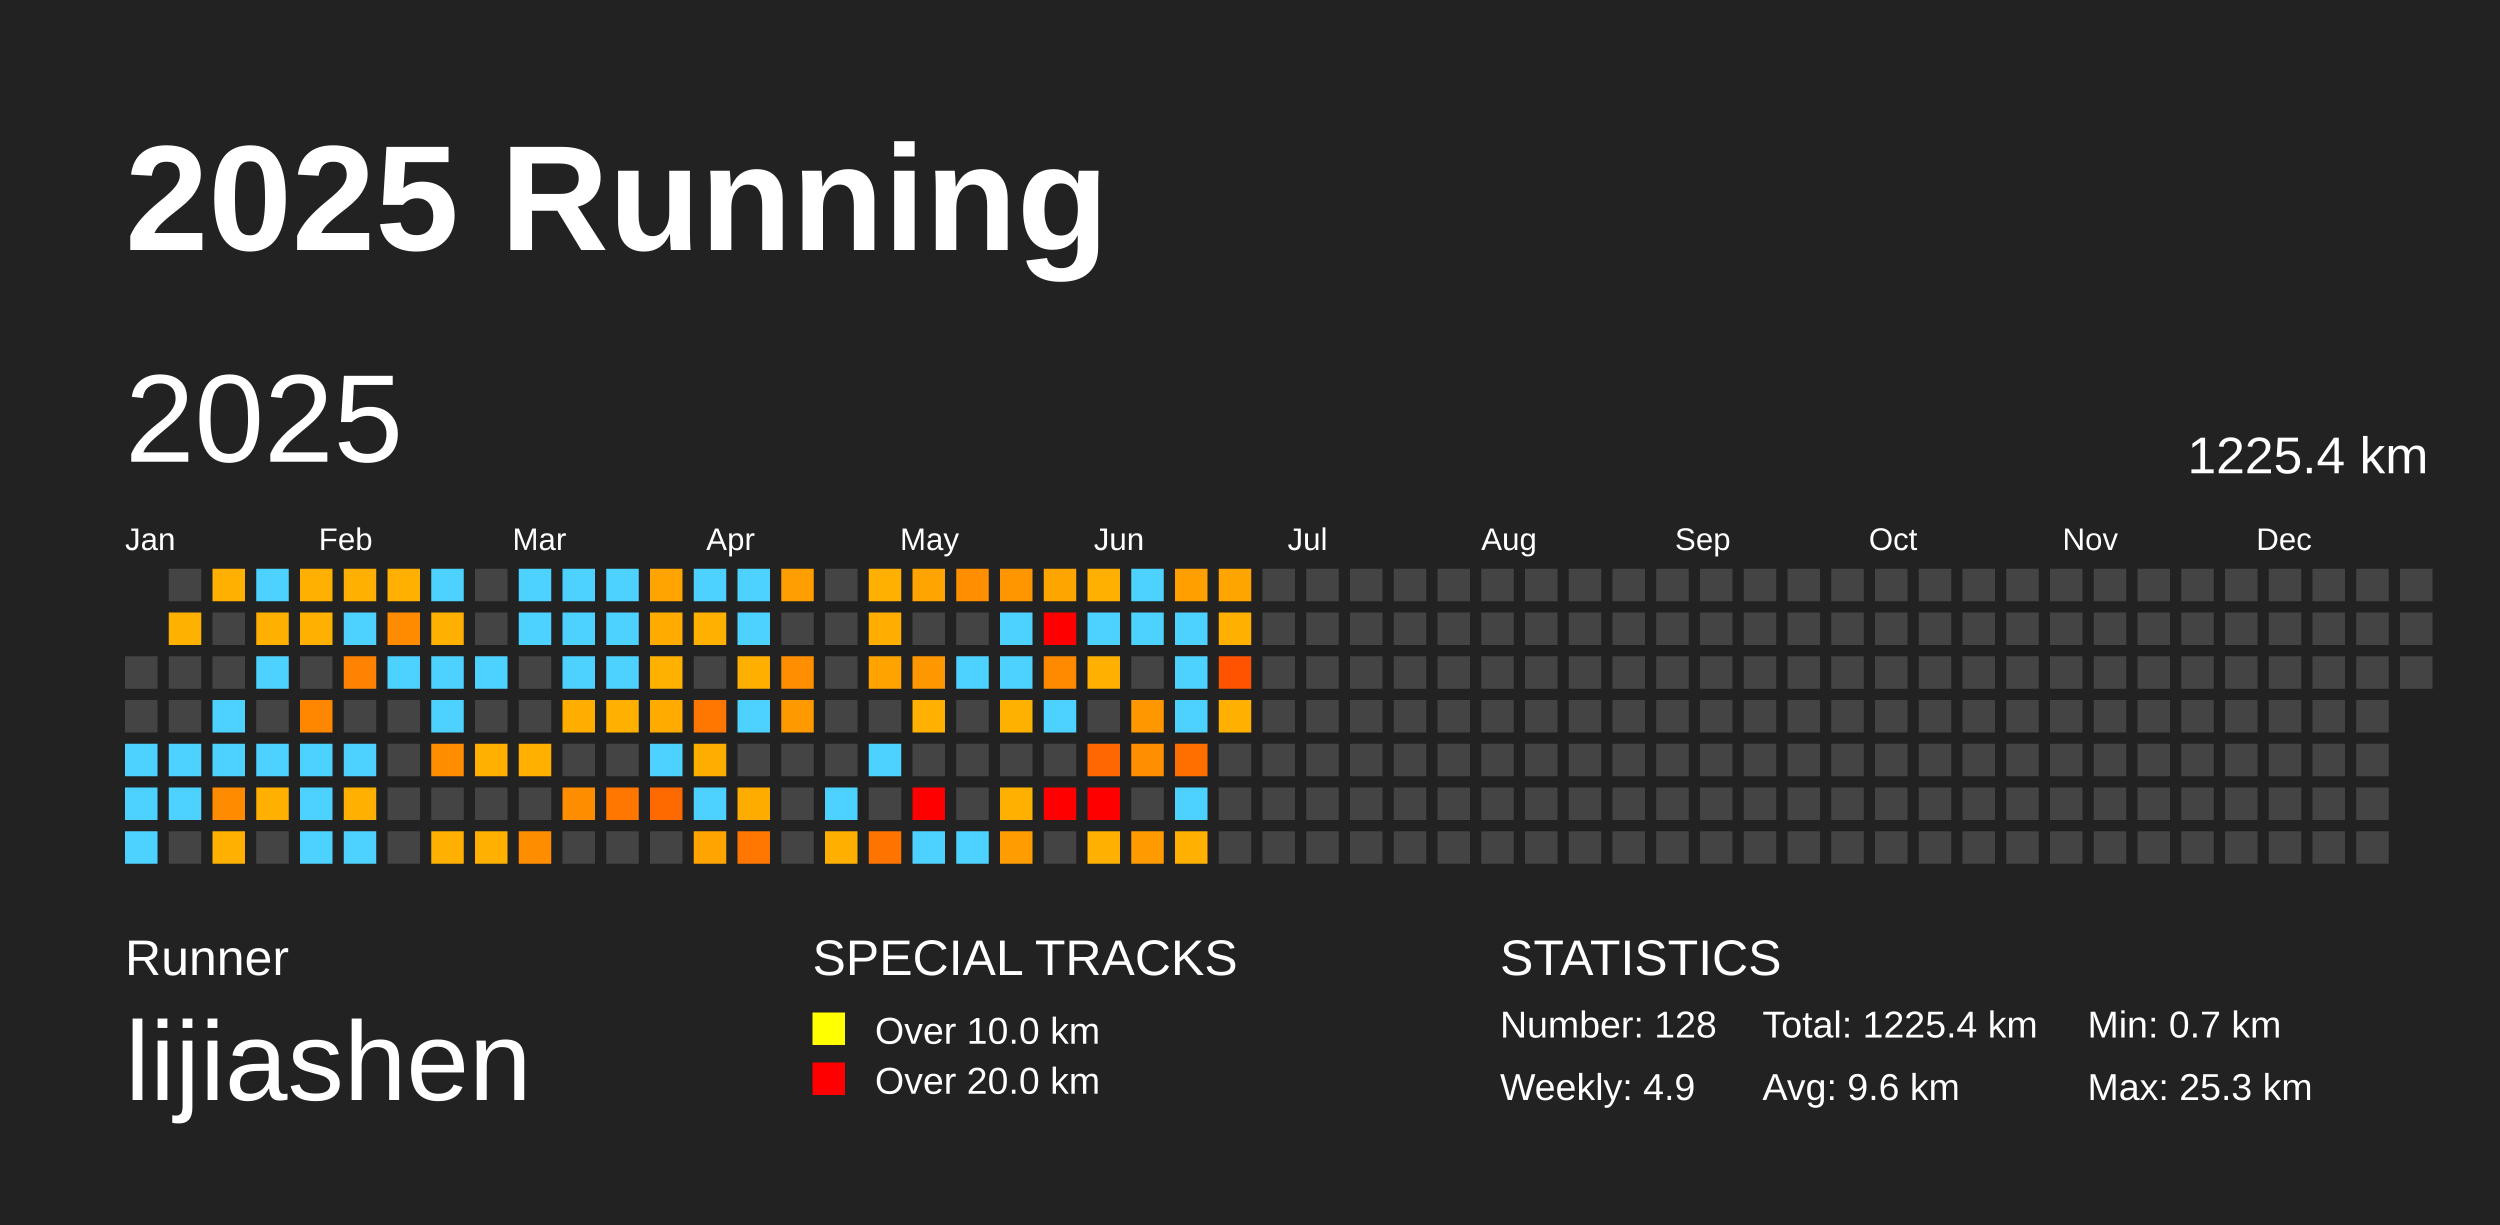
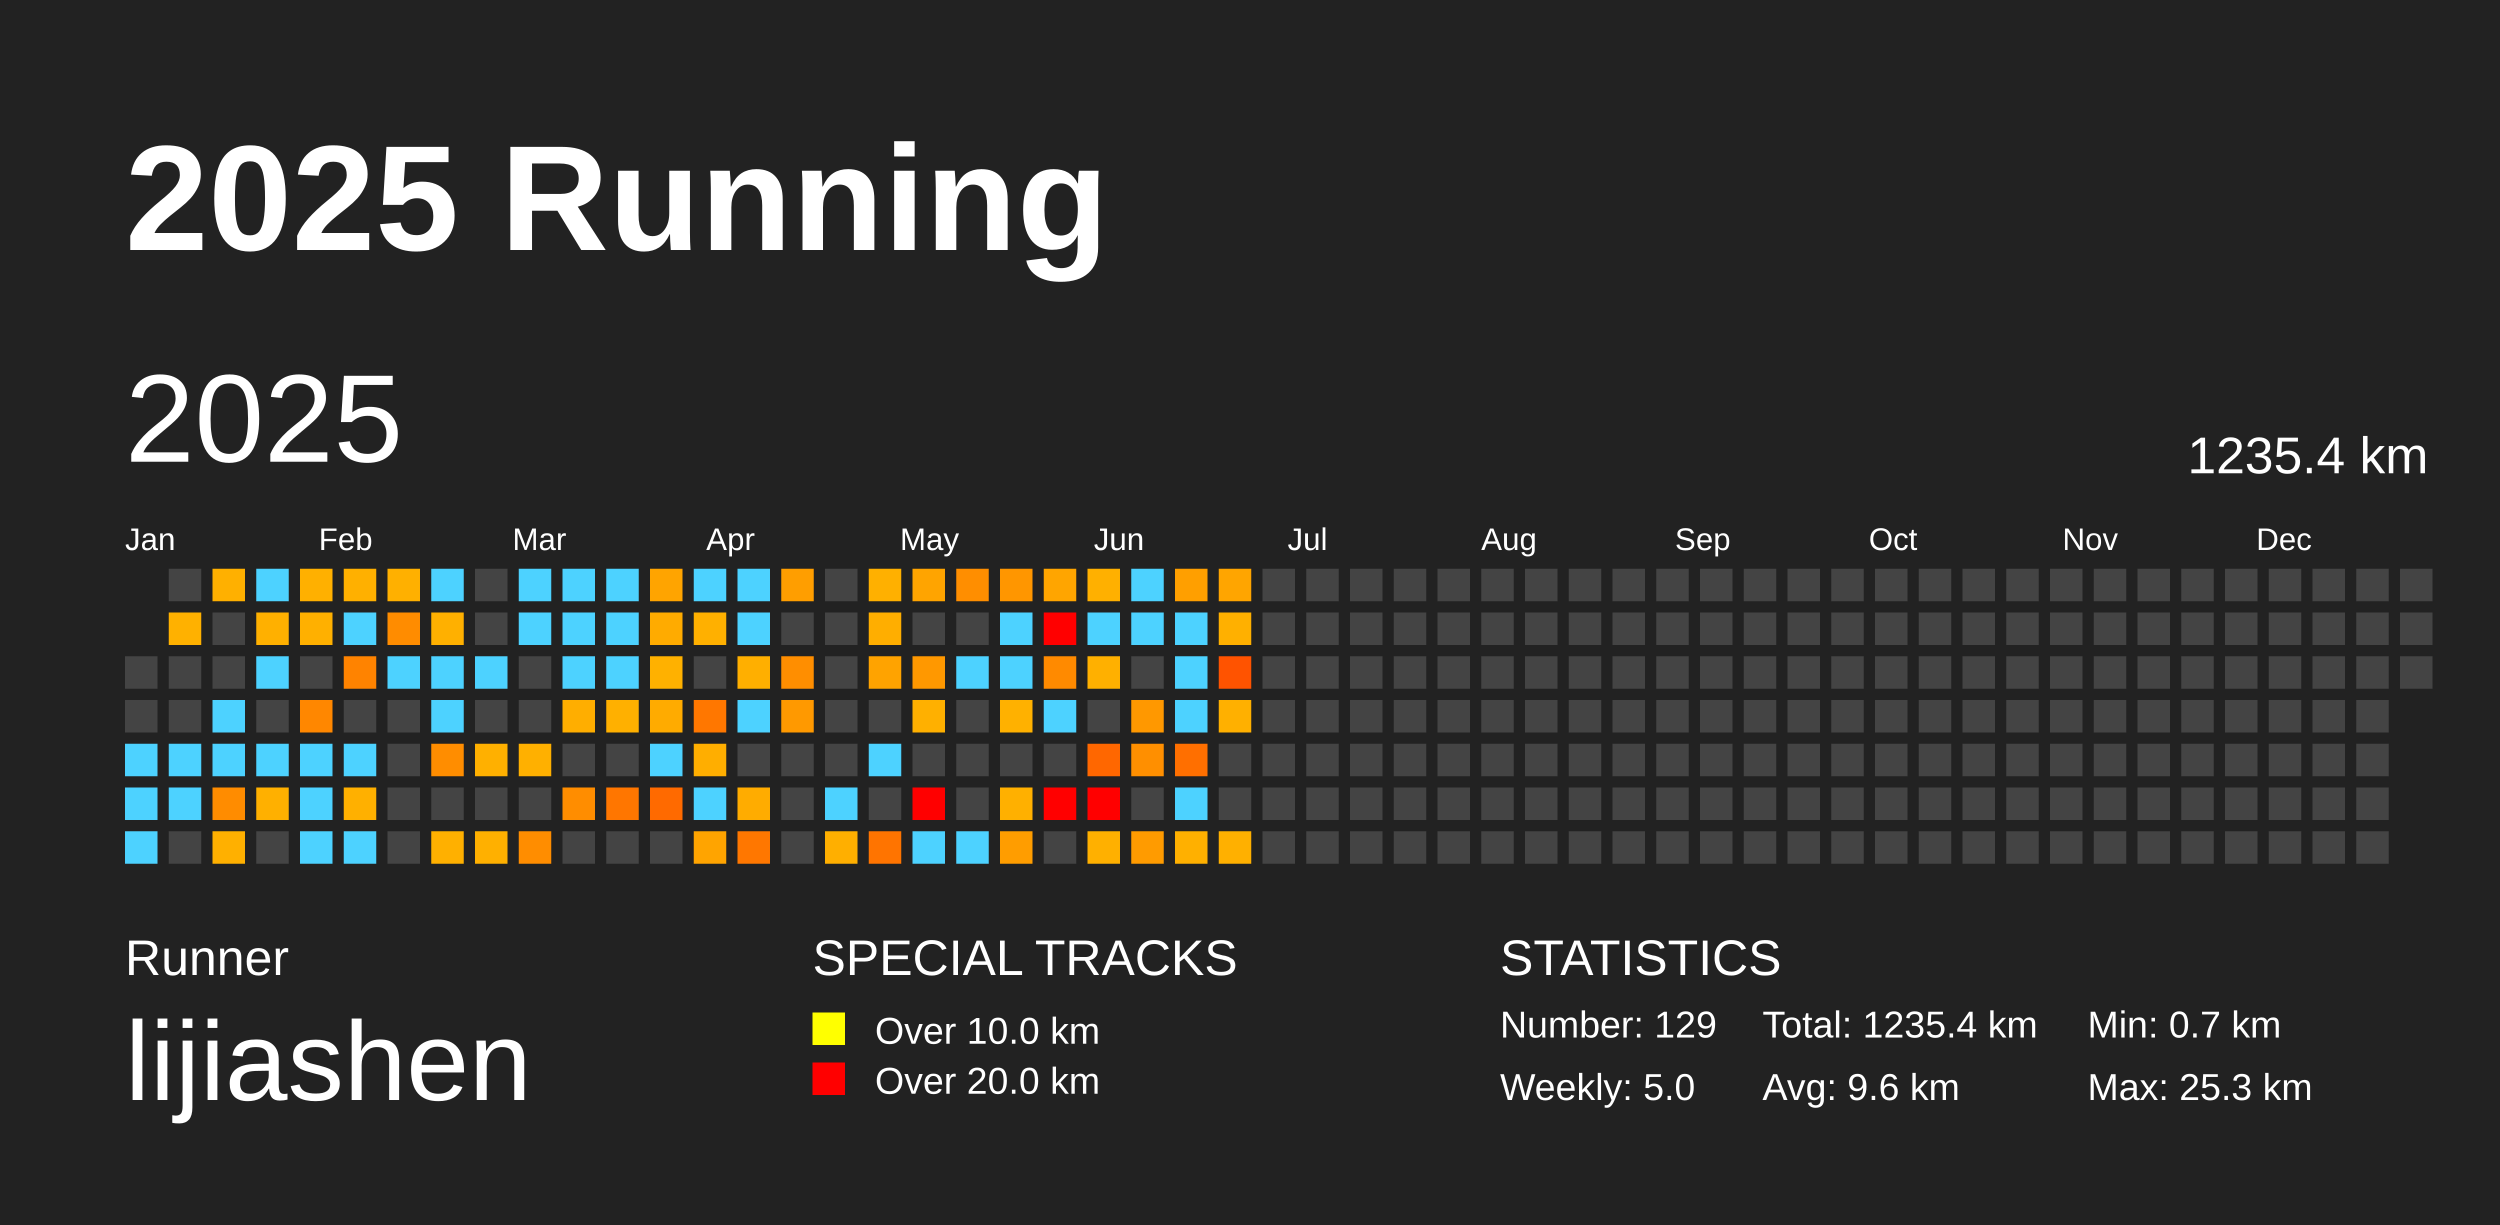
<svg xmlns="http://www.w3.org/2000/svg" baseProfile="full" height="98mm" version="1.1" viewBox="0,0,200,98" width="200mm">
  <defs />
  <rect fill="#222222" height="98" width="200" x="0" y="0" />
  <text fill="#FFFFFF" style="font-size:12px; font-family:Arial; font-weight:bold;" x="10" y="20">2025 Running</text>
  <text fill="#FFFFFF" style="font-size:4px; font-family:Arial" x="10" y="78">Runner</text>
  <text fill="#FFFFFF" style="font-size:9px; font-family:Arial" x="10" y="88">lijiashen</text>
  <text fill="#FFFFFF" style="font-size:4px; font-family:Arial" x="65" y="78">SPECIAL TRACKS</text>
  <rect fill="yellow" height="2.6" width="2.6" x="65" y="81" />
  <text fill="#FFFFFF" style="font-size:3px; font-family:Arial" x="70" y="83.5">Over 10.0 km</text>
  <rect fill="red" height="2.6" width="2.6" x="65" y="85" />
  <text fill="#FFFFFF" style="font-size:3px; font-family:Arial" x="70" y="87.5">Over 20.0 km</text>
  <text fill="#FFFFFF" style="font-size:4px; font-family:Arial" x="120" y="78">STATISTICS</text>
-   <text fill="#FFFFFF" style="font-size:3px; font-family:Arial" x="120" y="83">Number: 128</text>
-   <text fill="#FFFFFF" style="font-size:3px; font-family:Arial" x="120" y="88">Weekly: 4.9</text>
-   <text fill="#FFFFFF" style="font-size:3px; font-family:Arial" x="141" y="83">Total: 1225.4 km</text>
+   <text fill="#FFFFFF" style="font-size:3px; font-family:Arial" x="120" y="83">Number: 129</text>
+   <text fill="#FFFFFF" style="font-size:3px; font-family:Arial" x="120" y="88">Weekly: 5.0</text>
+   <text fill="#FFFFFF" style="font-size:3px; font-family:Arial" x="141" y="83">Total: 1235.4 km</text>
  <text fill="#FFFFFF" style="font-size:3px; font-family:Arial" x="141" y="88">Avg: 9.6 km</text>
  <text fill="#FFFFFF" style="font-size:3px; font-family:Arial" x="167" y="83">Min: 0.7 km</text>
  <text fill="#FFFFFF" style="font-size:3px; font-family:Arial" x="167" y="88">Max: 25.3 km</text>
  <text dominant-baseline="hanging" fill="#FFFFFF" style="font-size:10.0px; font-family:Arial;" x="10" y="30">2025</text>
-   <text dominant-baseline="hanging" fill="#FFFFFF" style="font-size:4.125px; font-family:Arial;" x="175" y="35">1225.4 km</text>
+   <text dominant-baseline="hanging" fill="#FFFFFF" style="font-size:4.125px; font-family:Arial;" x="175" y="35">1235.4 km</text>
  <text fill="#FFFFFF" style="font-size:2.5px; font-family:Arial" x="10.0" y="44">Jan</text>
  <text fill="#FFFFFF" style="font-size:2.5px; font-family:Arial" x="25.5" y="44">Feb</text>
  <text fill="#FFFFFF" style="font-size:2.5px; font-family:Arial" x="41.0" y="44">Mar</text>
  <text fill="#FFFFFF" style="font-size:2.5px; font-family:Arial" x="56.5" y="44">Apr</text>
  <text fill="#FFFFFF" style="font-size:2.5px; font-family:Arial" x="72.0" y="44">May</text>
  <text fill="#FFFFFF" style="font-size:2.5px; font-family:Arial" x="87.5" y="44">Jun</text>
  <text fill="#FFFFFF" style="font-size:2.5px; font-family:Arial" x="103.0" y="44">Jul</text>
  <text fill="#FFFFFF" style="font-size:2.5px; font-family:Arial" x="118.5" y="44">Aug</text>
  <text fill="#FFFFFF" style="font-size:2.5px; font-family:Arial" x="134.0" y="44">Sep</text>
  <text fill="#FFFFFF" style="font-size:2.5px; font-family:Arial" x="149.5" y="44">Oct</text>
  <text fill="#FFFFFF" style="font-size:2.5px; font-family:Arial" x="165.0" y="44">Nov</text>
  <text fill="#FFFFFF" style="font-size:2.5px; font-family:Arial" x="180.5" y="44">Dec</text>
  <rect fill="#444444" height="2.6" width="2.6" x="10.0" y="52.5" />
  <rect fill="#444444" height="2.6" width="2.6" x="10.0" y="56.0" />
  <rect fill="#4dd2ff" height="2.6" width="2.6" x="10.0" y="59.5" />
  <rect fill="#4dd2ff" height="2.6" width="2.6" x="10.0" y="63.0" />
  <rect fill="#4dd2ff" height="2.6" width="2.6" x="10.0" y="66.5" />
  <rect fill="#444444" height="2.6" width="2.6" x="13.5" y="45.5" />
  <rect fill="#ffb100" height="2.6" width="2.6" x="13.5" y="49.0" />
  <rect fill="#444444" height="2.6" width="2.6" x="13.5" y="52.5" />
  <rect fill="#444444" height="2.6" width="2.6" x="13.5" y="56.0" />
  <rect fill="#4dd2ff" height="2.6" width="2.6" x="13.5" y="59.5" />
  <rect fill="#4dd2ff" height="2.6" width="2.6" x="13.5" y="63.0" />
  <rect fill="#444444" height="2.6" width="2.6" x="13.5" y="66.5" />
  <rect fill="#ffb000" height="2.6" width="2.6" x="17.0" y="45.5" />
  <rect fill="#444444" height="2.6" width="2.6" x="17.0" y="49.0" />
  <rect fill="#444444" height="2.6" width="2.6" x="17.0" y="52.5" />
  <rect fill="#4dd2ff" height="2.6" width="2.6" x="17.0" y="56.0" />
  <rect fill="#4dd2ff" height="2.6" width="2.6" x="17.0" y="59.5" />
  <rect fill="#ff8c00" height="2.6" width="2.6" x="17.0" y="63.0" />
  <rect fill="#ffb000" height="2.6" width="2.6" x="17.0" y="66.5" />
  <rect fill="#4dd2ff" height="2.6" width="2.6" x="20.5" y="45.5" />
  <rect fill="#ffb000" height="2.6" width="2.6" x="20.5" y="49.0" />
  <rect fill="#4dd2ff" height="2.6" width="2.6" x="20.5" y="52.5" />
  <rect fill="#444444" height="2.6" width="2.6" x="20.5" y="56.0" />
  <rect fill="#4dd2ff" height="2.6" width="2.6" x="20.5" y="59.5" />
  <rect fill="#ffb000" height="2.6" width="2.6" x="20.5" y="63.0" />
  <rect fill="#444444" height="2.6" width="2.6" x="20.5" y="66.5" />
  <rect fill="#ffb000" height="2.6" width="2.6" x="24.0" y="45.5" />
  <rect fill="#ffb000" height="2.6" width="2.6" x="24.0" y="49.0" />
  <rect fill="#444444" height="2.6" width="2.6" x="24.0" y="52.5" />
  <rect fill="#ff8700" height="2.6" width="2.6" x="24.0" y="56.0" />
  <rect fill="#4dd2ff" height="2.6" width="2.6" x="24.0" y="59.5" />
  <rect fill="#4dd2ff" height="2.6" width="2.6" x="24.0" y="63.0" />
  <rect fill="#4dd2ff" height="2.6" width="2.6" x="24.0" y="66.5" />
  <rect fill="#ffb000" height="2.6" width="2.6" x="27.5" y="45.5" />
  <rect fill="#4dd2ff" height="2.6" width="2.6" x="27.5" y="49.0" />
  <rect fill="#ff8300" height="2.6" width="2.6" x="27.5" y="52.5" />
  <rect fill="#444444" height="2.6" width="2.6" x="27.5" y="56.0" />
  <rect fill="#4dd2ff" height="2.6" width="2.6" x="27.5" y="59.5" />
  <rect fill="#ffb000" height="2.6" width="2.6" x="27.5" y="63.0" />
  <rect fill="#4dd2ff" height="2.6" width="2.6" x="27.5" y="66.5" />
  <rect fill="#ffb000" height="2.6" width="2.6" x="31.0" y="45.5" />
  <rect fill="#ff8c00" height="2.6" width="2.6" x="31.0" y="49.0" />
  <rect fill="#4dd2ff" height="2.6" width="2.6" x="31.0" y="52.5" />
  <rect fill="#444444" height="2.6" width="2.6" x="31.0" y="56.0" />
  <rect fill="#444444" height="2.6" width="2.6" x="31.0" y="59.5" />
  <rect fill="#444444" height="2.6" width="2.6" x="31.0" y="63.0" />
  <rect fill="#444444" height="2.6" width="2.6" x="31.0" y="66.5" />
  <rect fill="#4dd2ff" height="2.6" width="2.6" x="34.5" y="45.5" />
  <rect fill="#ffb000" height="2.6" width="2.6" x="34.5" y="49.0" />
  <rect fill="#4dd2ff" height="2.6" width="2.6" x="34.5" y="52.5" />
  <rect fill="#4dd2ff" height="2.6" width="2.6" x="34.5" y="56.0" />
  <rect fill="#ff8d00" height="2.6" width="2.6" x="34.5" y="59.5" />
  <rect fill="#444444" height="2.6" width="2.6" x="34.5" y="63.0" />
  <rect fill="#ffb000" height="2.6" width="2.6" x="34.5" y="66.5" />
  <rect fill="#444444" height="2.6" width="2.6" x="38.0" y="45.5" />
  <rect fill="#444444" height="2.6" width="2.6" x="38.0" y="49.0" />
  <rect fill="#4dd2ff" height="2.6" width="2.6" x="38.0" y="52.5" />
  <rect fill="#444444" height="2.6" width="2.6" x="38.0" y="56.0" />
  <rect fill="#ffb000" height="2.6" width="2.6" x="38.0" y="59.5" />
  <rect fill="#444444" height="2.6" width="2.6" x="38.0" y="63.0" />
  <rect fill="#ffb000" height="2.6" width="2.6" x="38.0" y="66.5" />
  <rect fill="#4dd2ff" height="2.6" width="2.6" x="41.5" y="45.5" />
  <rect fill="#4dd2ff" height="2.6" width="2.6" x="41.5" y="49.0" />
  <rect fill="#444444" height="2.6" width="2.6" x="41.5" y="52.5" />
  <rect fill="#444444" height="2.6" width="2.6" x="41.5" y="56.0" />
  <rect fill="#ffb000" height="2.6" width="2.6" x="41.5" y="59.5" />
  <rect fill="#444444" height="2.6" width="2.6" x="41.5" y="63.0" />
  <rect fill="#ff8d00" height="2.6" width="2.6" x="41.5" y="66.5" />
  <rect fill="#4dd2ff" height="2.6" width="2.6" x="45.0" y="45.5" />
  <rect fill="#4dd2ff" height="2.6" width="2.6" x="45.0" y="49.0" />
  <rect fill="#4dd2ff" height="2.6" width="2.6" x="45.0" y="52.5" />
  <rect fill="#ffae00" height="2.6" width="2.6" x="45.0" y="56.0" />
  <rect fill="#444444" height="2.6" width="2.6" x="45.0" y="59.5" />
  <rect fill="#ff8d00" height="2.6" width="2.6" x="45.0" y="63.0" />
  <rect fill="#444444" height="2.6" width="2.6" x="45.0" y="66.5" />
  <rect fill="#4dd2ff" height="2.6" width="2.6" x="48.5" y="45.5" />
  <rect fill="#4dd2ff" height="2.6" width="2.6" x="48.5" y="49.0" />
  <rect fill="#4dd2ff" height="2.6" width="2.6" x="48.5" y="52.5" />
  <rect fill="#ffb000" height="2.6" width="2.6" x="48.5" y="56.0" />
  <rect fill="#444444" height="2.6" width="2.6" x="48.5" y="59.5" />
  <rect fill="#ff7600" height="2.6" width="2.6" x="48.5" y="63.0" />
  <rect fill="#444444" height="2.6" width="2.6" x="48.5" y="66.5" />
  <rect fill="#ffa400" height="2.6" width="2.6" x="52.0" y="45.5" />
  <rect fill="#ffab00" height="2.6" width="2.6" x="52.0" y="49.0" />
  <rect fill="#ffb100" height="2.6" width="2.6" x="52.0" y="52.5" />
  <rect fill="#ffab00" height="2.6" width="2.6" x="52.0" y="56.0" />
  <rect fill="#4dd2ff" height="2.6" width="2.6" x="52.0" y="59.5" />
  <rect fill="#ff6a00" height="2.6" width="2.6" x="52.0" y="63.0" />
  <rect fill="#444444" height="2.6" width="2.6" x="52.0" y="66.5" />
  <rect fill="#4dd2ff" height="2.6" width="2.6" x="55.5" y="45.5" />
  <rect fill="#ffb000" height="2.6" width="2.6" x="55.5" y="49.0" />
  <rect fill="#444444" height="2.6" width="2.6" x="55.5" y="52.5" />
  <rect fill="#ff7700" height="2.6" width="2.6" x="55.5" y="56.0" />
  <rect fill="#ffae00" height="2.6" width="2.6" x="55.5" y="59.5" />
  <rect fill="#4dd2ff" height="2.6" width="2.6" x="55.5" y="63.0" />
  <rect fill="#ffa400" height="2.6" width="2.6" x="55.5" y="66.5" />
  <rect fill="#4dd2ff" height="2.6" width="2.6" x="59.0" y="45.5" />
  <rect fill="#4dd2ff" height="2.6" width="2.6" x="59.0" y="49.0" />
  <rect fill="#ffaf00" height="2.6" width="2.6" x="59.0" y="52.5" />
  <rect fill="#4dd2ff" height="2.6" width="2.6" x="59.0" y="56.0" />
  <rect fill="#444444" height="2.6" width="2.6" x="59.0" y="59.5" />
  <rect fill="#ffac00" height="2.6" width="2.6" x="59.0" y="63.0" />
  <rect fill="#ff7700" height="2.6" width="2.6" x="59.0" y="66.5" />
  <rect fill="#ff9e00" height="2.6" width="2.6" x="62.5" y="45.5" />
  <rect fill="#444444" height="2.6" width="2.6" x="62.5" y="49.0" />
  <rect fill="#ff8e00" height="2.6" width="2.6" x="62.5" y="52.5" />
  <rect fill="#ff9900" height="2.6" width="2.6" x="62.5" y="56.0" />
  <rect fill="#444444" height="2.6" width="2.6" x="62.5" y="59.5" />
  <rect fill="#444444" height="2.6" width="2.6" x="62.5" y="63.0" />
  <rect fill="#444444" height="2.6" width="2.6" x="62.5" y="66.5" />
  <rect fill="#444444" height="2.6" width="2.6" x="66.0" y="45.5" />
  <rect fill="#444444" height="2.6" width="2.6" x="66.0" y="49.0" />
  <rect fill="#444444" height="2.6" width="2.6" x="66.0" y="52.5" />
  <rect fill="#444444" height="2.6" width="2.6" x="66.0" y="56.0" />
  <rect fill="#444444" height="2.6" width="2.6" x="66.0" y="59.5" />
  <rect fill="#4dd2ff" height="2.6" width="2.6" x="66.0" y="63.0" />
  <rect fill="#ffaf00" height="2.6" width="2.6" x="66.0" y="66.5" />
  <rect fill="#ffb000" height="2.6" width="2.6" x="69.5" y="45.5" />
  <rect fill="#ffae00" height="2.6" width="2.6" x="69.5" y="49.0" />
  <rect fill="#ffa300" height="2.6" width="2.6" x="69.5" y="52.5" />
  <rect fill="#444444" height="2.6" width="2.6" x="69.5" y="56.0" />
  <rect fill="#4dd2ff" height="2.6" width="2.6" x="69.5" y="59.5" />
  <rect fill="#444444" height="2.6" width="2.6" x="69.5" y="63.0" />
  <rect fill="#ff7400" height="2.6" width="2.6" x="69.5" y="66.5" />
  <rect fill="#ffa400" height="2.6" width="2.6" x="73.0" y="45.5" />
  <rect fill="#444444" height="2.6" width="2.6" x="73.0" y="49.0" />
  <rect fill="#ff9800" height="2.6" width="2.6" x="73.0" y="52.5" />
  <rect fill="#ffb000" height="2.6" width="2.6" x="73.0" y="56.0" />
  <rect fill="#444444" height="2.6" width="2.6" x="73.0" y="59.5" />
  <rect fill="red" height="2.6" width="2.6" x="73.0" y="63.0" />
  <rect fill="#4dd2ff" height="2.6" width="2.6" x="73.0" y="66.5" />
  <rect fill="#ff8e00" height="2.6" width="2.6" x="76.5" y="45.5" />
  <rect fill="#444444" height="2.6" width="2.6" x="76.5" y="49.0" />
  <rect fill="#4dd2ff" height="2.6" width="2.6" x="76.5" y="52.5" />
  <rect fill="#444444" height="2.6" width="2.6" x="76.5" y="56.0" />
  <rect fill="#444444" height="2.6" width="2.6" x="76.5" y="59.5" />
  <rect fill="#444444" height="2.6" width="2.6" x="76.5" y="63.0" />
  <rect fill="#4dd2ff" height="2.6" width="2.6" x="76.5" y="66.5" />
  <rect fill="#ff9600" height="2.6" width="2.6" x="80.0" y="45.5" />
  <rect fill="#4dd2ff" height="2.6" width="2.6" x="80.0" y="49.0" />
  <rect fill="#4dd2ff" height="2.6" width="2.6" x="80.0" y="52.5" />
  <rect fill="#ffb100" height="2.6" width="2.6" x="80.0" y="56.0" />
  <rect fill="#444444" height="2.6" width="2.6" x="80.0" y="59.5" />
  <rect fill="#ffb000" height="2.6" width="2.6" x="80.0" y="63.0" />
  <rect fill="#ff9d00" height="2.6" width="2.6" x="80.0" y="66.5" />
  <rect fill="#ffa500" height="2.6" width="2.6" x="83.5" y="45.5" />
  <rect fill="red" height="2.6" width="2.6" x="83.5" y="49.0" />
  <rect fill="#ff8a00" height="2.6" width="2.6" x="83.5" y="52.5" />
  <rect fill="#4dd2ff" height="2.6" width="2.6" x="83.5" y="56.0" />
  <rect fill="#444444" height="2.6" width="2.6" x="83.5" y="59.5" />
  <rect fill="red" height="2.6" width="2.6" x="83.5" y="63.0" />
  <rect fill="#444444" height="2.6" width="2.6" x="83.5" y="66.5" />
  <rect fill="#ffb000" height="2.6" width="2.6" x="87.0" y="45.5" />
  <rect fill="#4dd2ff" height="2.6" width="2.6" x="87.0" y="49.0" />
  <rect fill="#ffb000" height="2.6" width="2.6" x="87.0" y="52.5" />
  <rect fill="#444444" height="2.6" width="2.6" x="87.0" y="56.0" />
  <rect fill="#ff6700" height="2.6" width="2.6" x="87.0" y="59.5" />
  <rect fill="red" height="2.6" width="2.6" x="87.0" y="63.0" />
  <rect fill="#ffb000" height="2.6" width="2.6" x="87.0" y="66.5" />
  <rect fill="#4dd2ff" height="2.6" width="2.6" x="90.5" y="45.5" />
  <rect fill="#4dd2ff" height="2.6" width="2.6" x="90.5" y="49.0" />
  <rect fill="#444444" height="2.6" width="2.6" x="90.5" y="52.5" />
  <rect fill="#ff9800" height="2.6" width="2.6" x="90.5" y="56.0" />
  <rect fill="#ff8f00" height="2.6" width="2.6" x="90.5" y="59.5" />
  <rect fill="#444444" height="2.6" width="2.6" x="90.5" y="63.0" />
  <rect fill="#ff9b00" height="2.6" width="2.6" x="90.5" y="66.5" />
  <rect fill="#ff9f00" height="2.6" width="2.6" x="94.0" y="45.5" />
  <rect fill="#4dd2ff" height="2.6" width="2.6" x="94.0" y="49.0" />
  <rect fill="#4dd2ff" height="2.6" width="2.6" x="94.0" y="52.5" />
  <rect fill="#4dd2ff" height="2.6" width="2.6" x="94.0" y="56.0" />
  <rect fill="#ff6f00" height="2.6" width="2.6" x="94.0" y="59.5" />
  <rect fill="#4dd2ff" height="2.6" width="2.6" x="94.0" y="63.0" />
  <rect fill="#ffb000" height="2.6" width="2.6" x="94.0" y="66.5" />
  <rect fill="#ffa500" height="2.6" width="2.6" x="97.5" y="45.5" />
  <rect fill="#ffb000" height="2.6" width="2.6" x="97.5" y="49.0" />
  <rect fill="#ff5300" height="2.6" width="2.6" x="97.5" y="52.5" />
  <rect fill="#ffb000" height="2.6" width="2.6" x="97.5" y="56.0" />
  <rect fill="#444444" height="2.6" width="2.6" x="97.5" y="59.5" />
  <rect fill="#444444" height="2.6" width="2.6" x="97.5" y="63.0" />
-   <rect fill="#444444" height="2.6" width="2.6" x="97.5" y="66.5" />
+   <rect fill="#ffb000" height="2.6" width="2.6" x="97.5" y="66.5" />
  <rect fill="#444444" height="2.6" width="2.6" x="101.0" y="45.5" />
  <rect fill="#444444" height="2.6" width="2.6" x="101.0" y="49.0" />
  <rect fill="#444444" height="2.6" width="2.6" x="101.0" y="52.5" />
  <rect fill="#444444" height="2.6" width="2.6" x="101.0" y="56.0" />
  <rect fill="#444444" height="2.6" width="2.6" x="101.0" y="59.5" />
  <rect fill="#444444" height="2.6" width="2.6" x="101.0" y="63.0" />
  <rect fill="#444444" height="2.6" width="2.6" x="101.0" y="66.5" />
  <rect fill="#444444" height="2.6" width="2.6" x="104.5" y="45.5" />
  <rect fill="#444444" height="2.6" width="2.6" x="104.5" y="49.0" />
  <rect fill="#444444" height="2.6" width="2.6" x="104.5" y="52.5" />
  <rect fill="#444444" height="2.6" width="2.6" x="104.5" y="56.0" />
  <rect fill="#444444" height="2.6" width="2.6" x="104.5" y="59.5" />
  <rect fill="#444444" height="2.6" width="2.6" x="104.5" y="63.0" />
  <rect fill="#444444" height="2.6" width="2.6" x="104.5" y="66.5" />
  <rect fill="#444444" height="2.6" width="2.6" x="108.0" y="45.5" />
  <rect fill="#444444" height="2.6" width="2.6" x="108.0" y="49.0" />
  <rect fill="#444444" height="2.6" width="2.6" x="108.0" y="52.5" />
  <rect fill="#444444" height="2.6" width="2.6" x="108.0" y="56.0" />
  <rect fill="#444444" height="2.6" width="2.6" x="108.0" y="59.5" />
  <rect fill="#444444" height="2.6" width="2.6" x="108.0" y="63.0" />
  <rect fill="#444444" height="2.6" width="2.6" x="108.0" y="66.5" />
  <rect fill="#444444" height="2.6" width="2.6" x="111.5" y="45.5" />
  <rect fill="#444444" height="2.6" width="2.6" x="111.5" y="49.0" />
  <rect fill="#444444" height="2.6" width="2.6" x="111.5" y="52.5" />
  <rect fill="#444444" height="2.6" width="2.6" x="111.5" y="56.0" />
  <rect fill="#444444" height="2.6" width="2.6" x="111.5" y="59.5" />
  <rect fill="#444444" height="2.6" width="2.6" x="111.5" y="63.0" />
  <rect fill="#444444" height="2.6" width="2.6" x="111.5" y="66.5" />
  <rect fill="#444444" height="2.6" width="2.6" x="115.0" y="45.5" />
  <rect fill="#444444" height="2.6" width="2.6" x="115.0" y="49.0" />
  <rect fill="#444444" height="2.6" width="2.6" x="115.0" y="52.5" />
  <rect fill="#444444" height="2.6" width="2.6" x="115.0" y="56.0" />
  <rect fill="#444444" height="2.6" width="2.6" x="115.0" y="59.5" />
  <rect fill="#444444" height="2.6" width="2.6" x="115.0" y="63.0" />
  <rect fill="#444444" height="2.6" width="2.6" x="115.0" y="66.5" />
  <rect fill="#444444" height="2.6" width="2.6" x="118.5" y="45.5" />
  <rect fill="#444444" height="2.6" width="2.6" x="118.5" y="49.0" />
  <rect fill="#444444" height="2.6" width="2.6" x="118.5" y="52.5" />
  <rect fill="#444444" height="2.6" width="2.6" x="118.5" y="56.0" />
  <rect fill="#444444" height="2.6" width="2.6" x="118.5" y="59.5" />
  <rect fill="#444444" height="2.6" width="2.6" x="118.5" y="63.0" />
  <rect fill="#444444" height="2.6" width="2.6" x="118.5" y="66.5" />
  <rect fill="#444444" height="2.6" width="2.6" x="122.0" y="45.5" />
  <rect fill="#444444" height="2.6" width="2.6" x="122.0" y="49.0" />
  <rect fill="#444444" height="2.6" width="2.6" x="122.0" y="52.5" />
  <rect fill="#444444" height="2.6" width="2.6" x="122.0" y="56.0" />
  <rect fill="#444444" height="2.6" width="2.6" x="122.0" y="59.5" />
  <rect fill="#444444" height="2.6" width="2.6" x="122.0" y="63.0" />
  <rect fill="#444444" height="2.6" width="2.6" x="122.0" y="66.5" />
  <rect fill="#444444" height="2.6" width="2.6" x="125.5" y="45.5" />
  <rect fill="#444444" height="2.6" width="2.6" x="125.5" y="49.0" />
  <rect fill="#444444" height="2.6" width="2.6" x="125.5" y="52.5" />
  <rect fill="#444444" height="2.6" width="2.6" x="125.5" y="56.0" />
  <rect fill="#444444" height="2.6" width="2.6" x="125.5" y="59.5" />
  <rect fill="#444444" height="2.6" width="2.6" x="125.5" y="63.0" />
  <rect fill="#444444" height="2.6" width="2.6" x="125.5" y="66.5" />
  <rect fill="#444444" height="2.6" width="2.6" x="129.0" y="45.5" />
  <rect fill="#444444" height="2.6" width="2.6" x="129.0" y="49.0" />
  <rect fill="#444444" height="2.6" width="2.6" x="129.0" y="52.5" />
  <rect fill="#444444" height="2.6" width="2.6" x="129.0" y="56.0" />
  <rect fill="#444444" height="2.6" width="2.6" x="129.0" y="59.5" />
  <rect fill="#444444" height="2.6" width="2.6" x="129.0" y="63.0" />
  <rect fill="#444444" height="2.6" width="2.6" x="129.0" y="66.5" />
  <rect fill="#444444" height="2.6" width="2.6" x="132.5" y="45.5" />
  <rect fill="#444444" height="2.6" width="2.6" x="132.5" y="49.0" />
  <rect fill="#444444" height="2.6" width="2.6" x="132.5" y="52.5" />
  <rect fill="#444444" height="2.6" width="2.6" x="132.5" y="56.0" />
  <rect fill="#444444" height="2.6" width="2.6" x="132.5" y="59.5" />
  <rect fill="#444444" height="2.6" width="2.6" x="132.5" y="63.0" />
  <rect fill="#444444" height="2.6" width="2.6" x="132.5" y="66.5" />
  <rect fill="#444444" height="2.6" width="2.6" x="136.0" y="45.5" />
  <rect fill="#444444" height="2.6" width="2.6" x="136.0" y="49.0" />
  <rect fill="#444444" height="2.6" width="2.6" x="136.0" y="52.5" />
  <rect fill="#444444" height="2.6" width="2.6" x="136.0" y="56.0" />
  <rect fill="#444444" height="2.6" width="2.6" x="136.0" y="59.5" />
  <rect fill="#444444" height="2.6" width="2.6" x="136.0" y="63.0" />
  <rect fill="#444444" height="2.6" width="2.6" x="136.0" y="66.5" />
  <rect fill="#444444" height="2.6" width="2.6" x="139.5" y="45.5" />
  <rect fill="#444444" height="2.6" width="2.6" x="139.5" y="49.0" />
  <rect fill="#444444" height="2.6" width="2.6" x="139.5" y="52.5" />
  <rect fill="#444444" height="2.6" width="2.6" x="139.5" y="56.0" />
  <rect fill="#444444" height="2.6" width="2.6" x="139.5" y="59.5" />
  <rect fill="#444444" height="2.6" width="2.6" x="139.5" y="63.0" />
  <rect fill="#444444" height="2.6" width="2.6" x="139.5" y="66.5" />
  <rect fill="#444444" height="2.6" width="2.6" x="143.0" y="45.5" />
  <rect fill="#444444" height="2.6" width="2.6" x="143.0" y="49.0" />
  <rect fill="#444444" height="2.6" width="2.6" x="143.0" y="52.5" />
  <rect fill="#444444" height="2.6" width="2.6" x="143.0" y="56.0" />
  <rect fill="#444444" height="2.6" width="2.6" x="143.0" y="59.5" />
  <rect fill="#444444" height="2.6" width="2.6" x="143.0" y="63.0" />
  <rect fill="#444444" height="2.6" width="2.6" x="143.0" y="66.5" />
  <rect fill="#444444" height="2.6" width="2.6" x="146.5" y="45.5" />
  <rect fill="#444444" height="2.6" width="2.6" x="146.5" y="49.0" />
  <rect fill="#444444" height="2.6" width="2.6" x="146.5" y="52.5" />
  <rect fill="#444444" height="2.6" width="2.6" x="146.5" y="56.0" />
  <rect fill="#444444" height="2.6" width="2.6" x="146.5" y="59.5" />
  <rect fill="#444444" height="2.6" width="2.6" x="146.5" y="63.0" />
  <rect fill="#444444" height="2.6" width="2.6" x="146.5" y="66.5" />
  <rect fill="#444444" height="2.6" width="2.6" x="150.0" y="45.5" />
  <rect fill="#444444" height="2.6" width="2.6" x="150.0" y="49.0" />
  <rect fill="#444444" height="2.6" width="2.6" x="150.0" y="52.5" />
  <rect fill="#444444" height="2.6" width="2.6" x="150.0" y="56.0" />
  <rect fill="#444444" height="2.6" width="2.6" x="150.0" y="59.5" />
  <rect fill="#444444" height="2.6" width="2.6" x="150.0" y="63.0" />
  <rect fill="#444444" height="2.6" width="2.6" x="150.0" y="66.5" />
  <rect fill="#444444" height="2.6" width="2.6" x="153.5" y="45.5" />
  <rect fill="#444444" height="2.6" width="2.6" x="153.5" y="49.0" />
  <rect fill="#444444" height="2.6" width="2.6" x="153.5" y="52.5" />
  <rect fill="#444444" height="2.6" width="2.6" x="153.5" y="56.0" />
  <rect fill="#444444" height="2.6" width="2.6" x="153.5" y="59.5" />
  <rect fill="#444444" height="2.6" width="2.6" x="153.5" y="63.0" />
  <rect fill="#444444" height="2.6" width="2.6" x="153.5" y="66.5" />
  <rect fill="#444444" height="2.6" width="2.6" x="157.0" y="45.5" />
  <rect fill="#444444" height="2.6" width="2.6" x="157.0" y="49.0" />
  <rect fill="#444444" height="2.6" width="2.6" x="157.0" y="52.5" />
  <rect fill="#444444" height="2.6" width="2.6" x="157.0" y="56.0" />
  <rect fill="#444444" height="2.6" width="2.6" x="157.0" y="59.5" />
  <rect fill="#444444" height="2.6" width="2.6" x="157.0" y="63.0" />
  <rect fill="#444444" height="2.6" width="2.6" x="157.0" y="66.5" />
  <rect fill="#444444" height="2.6" width="2.6" x="160.5" y="45.5" />
  <rect fill="#444444" height="2.6" width="2.6" x="160.5" y="49.0" />
  <rect fill="#444444" height="2.6" width="2.6" x="160.5" y="52.5" />
  <rect fill="#444444" height="2.6" width="2.6" x="160.5" y="56.0" />
  <rect fill="#444444" height="2.6" width="2.6" x="160.5" y="59.5" />
  <rect fill="#444444" height="2.6" width="2.6" x="160.5" y="63.0" />
  <rect fill="#444444" height="2.6" width="2.6" x="160.5" y="66.5" />
  <rect fill="#444444" height="2.6" width="2.6" x="164.0" y="45.5" />
  <rect fill="#444444" height="2.6" width="2.6" x="164.0" y="49.0" />
  <rect fill="#444444" height="2.6" width="2.6" x="164.0" y="52.5" />
  <rect fill="#444444" height="2.6" width="2.6" x="164.0" y="56.0" />
  <rect fill="#444444" height="2.6" width="2.6" x="164.0" y="59.5" />
  <rect fill="#444444" height="2.6" width="2.6" x="164.0" y="63.0" />
  <rect fill="#444444" height="2.6" width="2.6" x="164.0" y="66.5" />
  <rect fill="#444444" height="2.6" width="2.6" x="167.5" y="45.5" />
  <rect fill="#444444" height="2.6" width="2.6" x="167.5" y="49.0" />
  <rect fill="#444444" height="2.6" width="2.6" x="167.5" y="52.5" />
  <rect fill="#444444" height="2.6" width="2.6" x="167.5" y="56.0" />
  <rect fill="#444444" height="2.6" width="2.6" x="167.5" y="59.5" />
  <rect fill="#444444" height="2.6" width="2.6" x="167.5" y="63.0" />
  <rect fill="#444444" height="2.6" width="2.6" x="167.5" y="66.5" />
  <rect fill="#444444" height="2.6" width="2.6" x="171.0" y="45.5" />
  <rect fill="#444444" height="2.6" width="2.6" x="171.0" y="49.0" />
  <rect fill="#444444" height="2.6" width="2.6" x="171.0" y="52.5" />
  <rect fill="#444444" height="2.6" width="2.6" x="171.0" y="56.0" />
  <rect fill="#444444" height="2.6" width="2.6" x="171.0" y="59.5" />
  <rect fill="#444444" height="2.6" width="2.6" x="171.0" y="63.0" />
  <rect fill="#444444" height="2.6" width="2.6" x="171.0" y="66.5" />
  <rect fill="#444444" height="2.6" width="2.6" x="174.5" y="45.5" />
  <rect fill="#444444" height="2.6" width="2.6" x="174.5" y="49.0" />
  <rect fill="#444444" height="2.6" width="2.6" x="174.5" y="52.5" />
  <rect fill="#444444" height="2.6" width="2.6" x="174.5" y="56.0" />
  <rect fill="#444444" height="2.6" width="2.6" x="174.5" y="59.5" />
  <rect fill="#444444" height="2.6" width="2.6" x="174.5" y="63.0" />
  <rect fill="#444444" height="2.6" width="2.6" x="174.5" y="66.5" />
  <rect fill="#444444" height="2.6" width="2.6" x="178.0" y="45.5" />
  <rect fill="#444444" height="2.6" width="2.6" x="178.0" y="49.0" />
  <rect fill="#444444" height="2.6" width="2.6" x="178.0" y="52.5" />
  <rect fill="#444444" height="2.6" width="2.6" x="178.0" y="56.0" />
  <rect fill="#444444" height="2.6" width="2.6" x="178.0" y="59.5" />
  <rect fill="#444444" height="2.6" width="2.6" x="178.0" y="63.0" />
  <rect fill="#444444" height="2.6" width="2.6" x="178.0" y="66.5" />
  <rect fill="#444444" height="2.6" width="2.6" x="181.5" y="45.5" />
  <rect fill="#444444" height="2.6" width="2.6" x="181.5" y="49.0" />
  <rect fill="#444444" height="2.6" width="2.6" x="181.5" y="52.5" />
  <rect fill="#444444" height="2.6" width="2.6" x="181.5" y="56.0" />
  <rect fill="#444444" height="2.6" width="2.6" x="181.5" y="59.5" />
  <rect fill="#444444" height="2.6" width="2.6" x="181.5" y="63.0" />
  <rect fill="#444444" height="2.6" width="2.6" x="181.5" y="66.5" />
  <rect fill="#444444" height="2.6" width="2.6" x="185.0" y="45.5" />
  <rect fill="#444444" height="2.6" width="2.6" x="185.0" y="49.0" />
  <rect fill="#444444" height="2.6" width="2.6" x="185.0" y="52.5" />
  <rect fill="#444444" height="2.6" width="2.6" x="185.0" y="56.0" />
  <rect fill="#444444" height="2.6" width="2.6" x="185.0" y="59.5" />
  <rect fill="#444444" height="2.6" width="2.6" x="185.0" y="63.0" />
  <rect fill="#444444" height="2.6" width="2.6" x="185.0" y="66.5" />
  <rect fill="#444444" height="2.6" width="2.6" x="188.5" y="45.5" />
  <rect fill="#444444" height="2.6" width="2.6" x="188.5" y="49.0" />
  <rect fill="#444444" height="2.6" width="2.6" x="188.5" y="52.5" />
  <rect fill="#444444" height="2.6" width="2.6" x="188.5" y="56.0" />
  <rect fill="#444444" height="2.6" width="2.6" x="188.5" y="59.5" />
  <rect fill="#444444" height="2.6" width="2.6" x="188.5" y="63.0" />
  <rect fill="#444444" height="2.6" width="2.6" x="188.5" y="66.5" />
  <rect fill="#444444" height="2.6" width="2.6" x="192.0" y="45.5" />
  <rect fill="#444444" height="2.6" width="2.6" x="192.0" y="49.0" />
  <rect fill="#444444" height="2.6" width="2.6" x="192.0" y="52.5" />
</svg>
